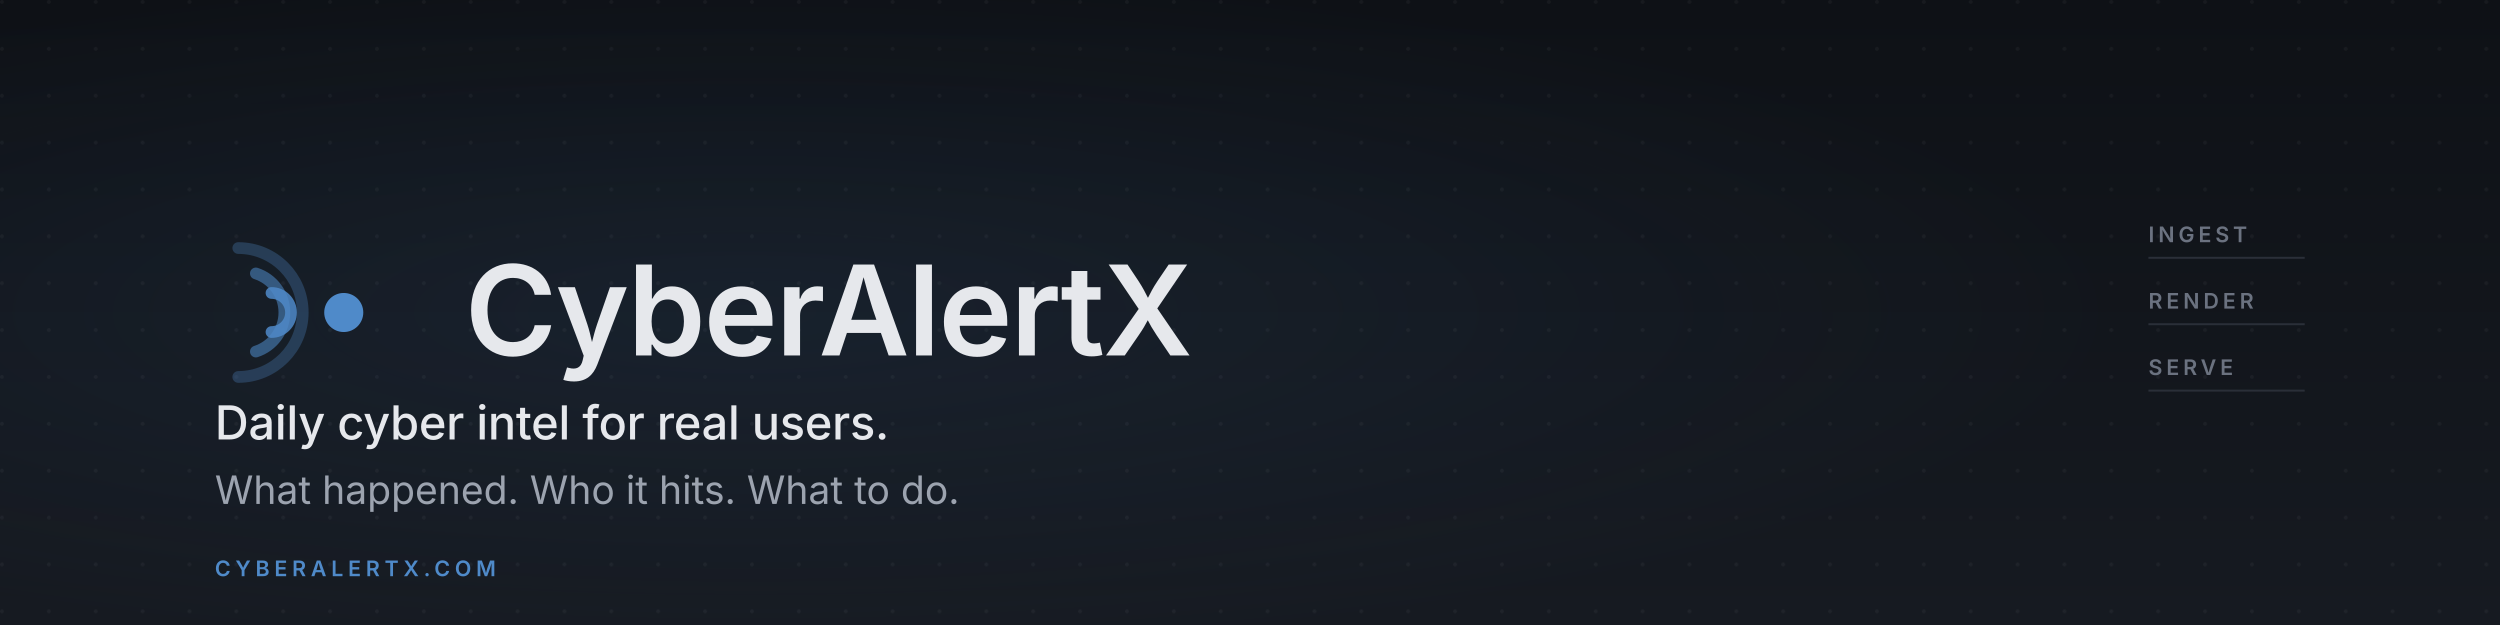
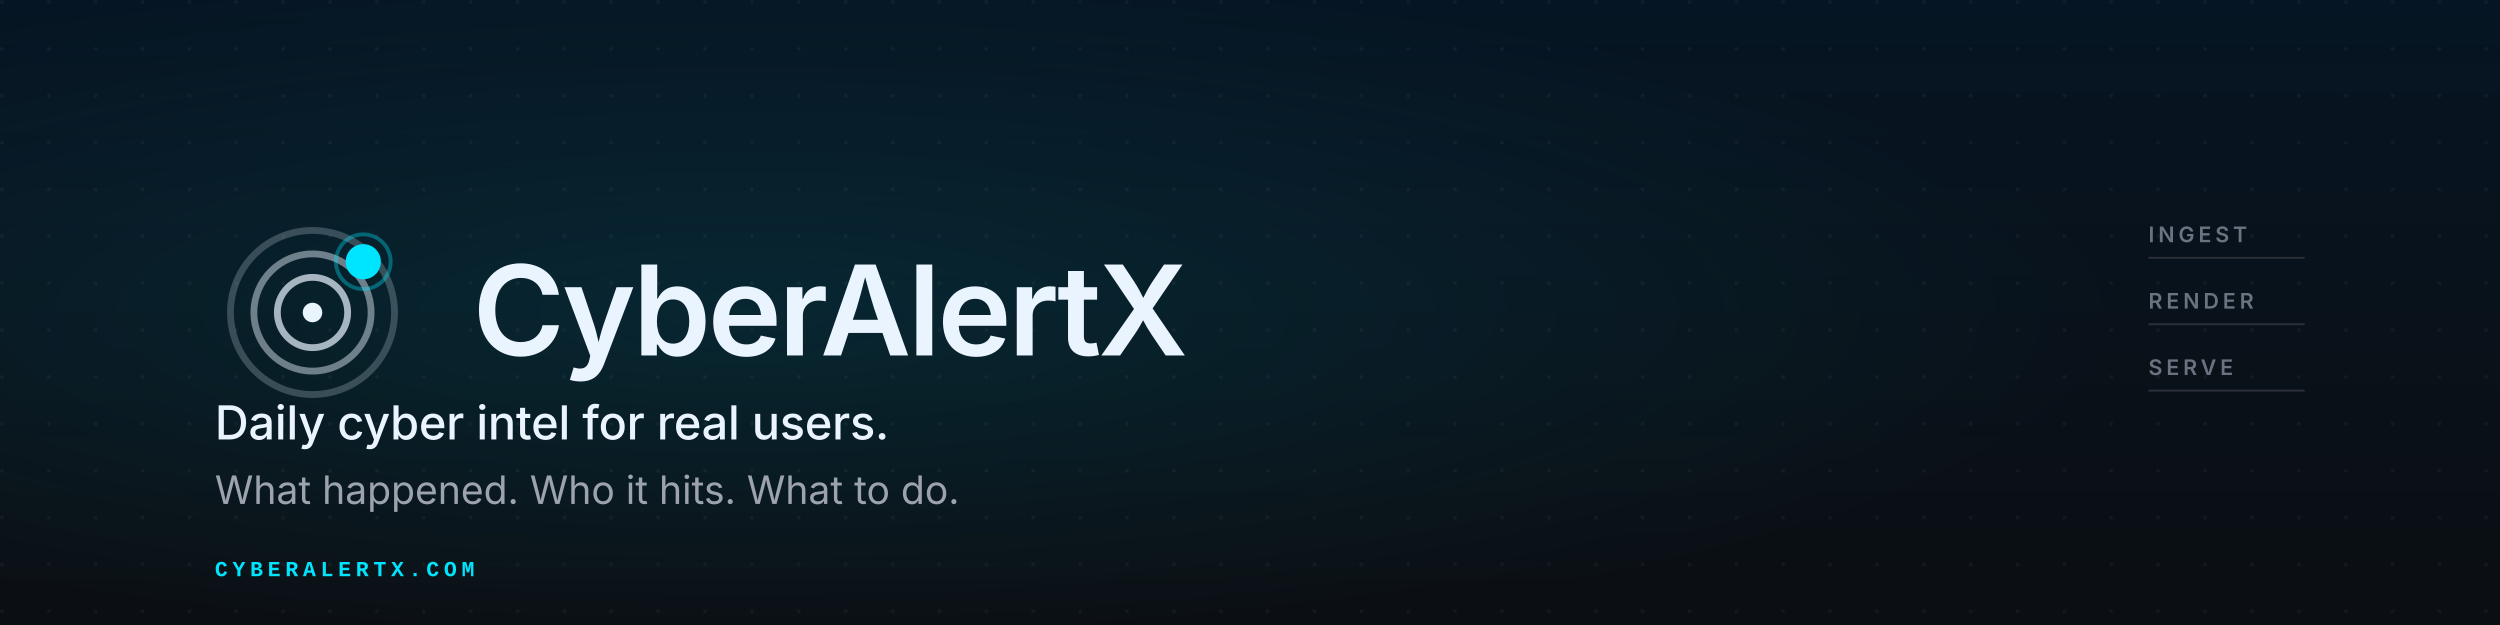
<svg xmlns="http://www.w3.org/2000/svg" viewBox="0 0 1280 320" width="1280" height="320" role="img" aria-label="CyberAlertX">
  <defs>
    <linearGradient id="bg" x1="0" y1="0" x2="0" y2="1">
-       <stop offset="0%" stop-color="#0E1116" />
-       <stop offset="100%" stop-color="#161A21" />
+       <stop offset="0%" stop-color="#061523" />
+       <stop offset="100%" stop-color="#0B0E12" />
    </linearGradient>
    <radialGradient id="glow" cx="30%" cy="50%" r="55%">
-       <stop offset="0%" stop-color="#4F8AC9" stop-opacity="0.10" />
-       <stop offset="100%" stop-color="#4F8AC9" stop-opacity="0" />
+       <stop offset="0%" stop-color="#00E5FF" stop-opacity="0.10" />
+       <stop offset="100%" stop-color="#00E5FF" stop-opacity="0" />
    </radialGradient>
    <pattern id="grid" width="24" height="24" patternUnits="userSpaceOnUse">
      <circle cx="1" cy="1" r="1" fill="#FFFFFF" fill-opacity="0.04" />
    </pattern>
  </defs>
  <rect width="1280" height="320" fill="url(#bg)" />
  <rect width="1280" height="320" fill="url(#grid)" />
  <rect width="1280" height="320" fill="url(#glow)" />
  <g transform="translate(110 110)">
-     <g fill="none" stroke="#4F8AC9" stroke-width="6" stroke-linecap="round" stroke-linejoin="round">
-       <path d="M12 17 A33 33 0 0 1 12 83" opacity="0.30" />
-       <path d="M21 30 A21 21 0 0 1 21 70" opacity="0.55" />
-       <path d="M29 40 A10 10 0 0 1 29 60" opacity="0.85" />
-     </g>
-     <circle cx="66" cy="50" r="10" fill="#4F8AC9" />
-     <text x="128" y="72" font-family="'Inter', -apple-system, BlinkMacSystemFont, 'Segoe UI', system-ui, sans-serif" font-size="64" font-weight="600" letter-spacing="-0.015em" fill="#E6E8EC">CyberAlertX</text>
+     <svg x="0" y="0" viewBox="0 0 100 100" width="100" height="100">
+       <g fill="none" stroke="#EAF4FF" stroke-width="3.5">
+         <circle cx="50" cy="50" r="42" opacity="0.22" />
+         <circle cx="50" cy="50" r="30" opacity="0.45" />
+         <circle cx="50" cy="50" r="18" opacity="0.7" />
+       </g>
+       <circle cx="50" cy="50" r="5" fill="#EAF4FF" />
+       <circle cx="76" cy="24" r="14" fill="none" stroke="#00E5FF" stroke-width="2" opacity="0.35" />
+       <circle cx="76" cy="24" r="9" fill="#00E5FF" />
+     </svg>
+     <text x="132" y="72" font-family="'Space Grotesk', Inter, -apple-system, BlinkMacSystemFont, 'Segoe UI', system-ui, sans-serif" font-size="64" font-weight="600" letter-spacing="-0.025em" fill="#EAF4FF">CyberAlertX</text>
  </g>
-   <text x="110" y="225" font-family="'Inter', -apple-system, BlinkMacSystemFont, 'Segoe UI', system-ui, sans-serif" font-size="24" font-weight="500" letter-spacing="-0.005em" fill="#E6E8EC">Daily cyber intel for real users.</text>
+   <text x="110" y="225" font-family="'Inter', -apple-system, BlinkMacSystemFont, 'Segoe UI', system-ui, sans-serif" font-size="24" font-weight="500" letter-spacing="-0.005em" fill="#EAF4FF">Daily cyber intel for real users.</text>
  <text x="110" y="258" font-family="'Inter', -apple-system, BlinkMacSystemFont, 'Segoe UI', system-ui, sans-serif" font-size="20" font-weight="400" letter-spacing="0" fill="#9CA3AF">What happened. Who it hits. What to do.</text>
  <g transform="translate(1100 110)" font-family="'Inter', system-ui, sans-serif" font-size="11" font-weight="600" letter-spacing="0.18em" fill="#6B7280">
    <text x="0" y="14">INGEST</text>
    <line x1="0" y1="22" x2="80" y2="22" stroke="#2A2F38" stroke-width="1" />
    <text x="0" y="48">RENDER</text>
    <line x1="0" y1="56" x2="80" y2="56" stroke="#2A2F38" stroke-width="1" />
    <text x="0" y="82">SERVE</text>
    <line x1="0" y1="90" x2="80" y2="90" stroke="#2A2F38" stroke-width="1" />
  </g>
-   <text x="110" y="295" font-family="'Inter', system-ui, sans-serif" font-size="11" font-weight="600" letter-spacing="0.22em" fill="#4F8AC9">CYBERALERTX.COM</text>
+   <text x="110" y="295" font-family="'JetBrains Mono', 'Courier New', monospace" font-size="11" font-weight="600" letter-spacing="0.22em" fill="#00E5FF">CYBERALERTX.COM</text>
</svg>
